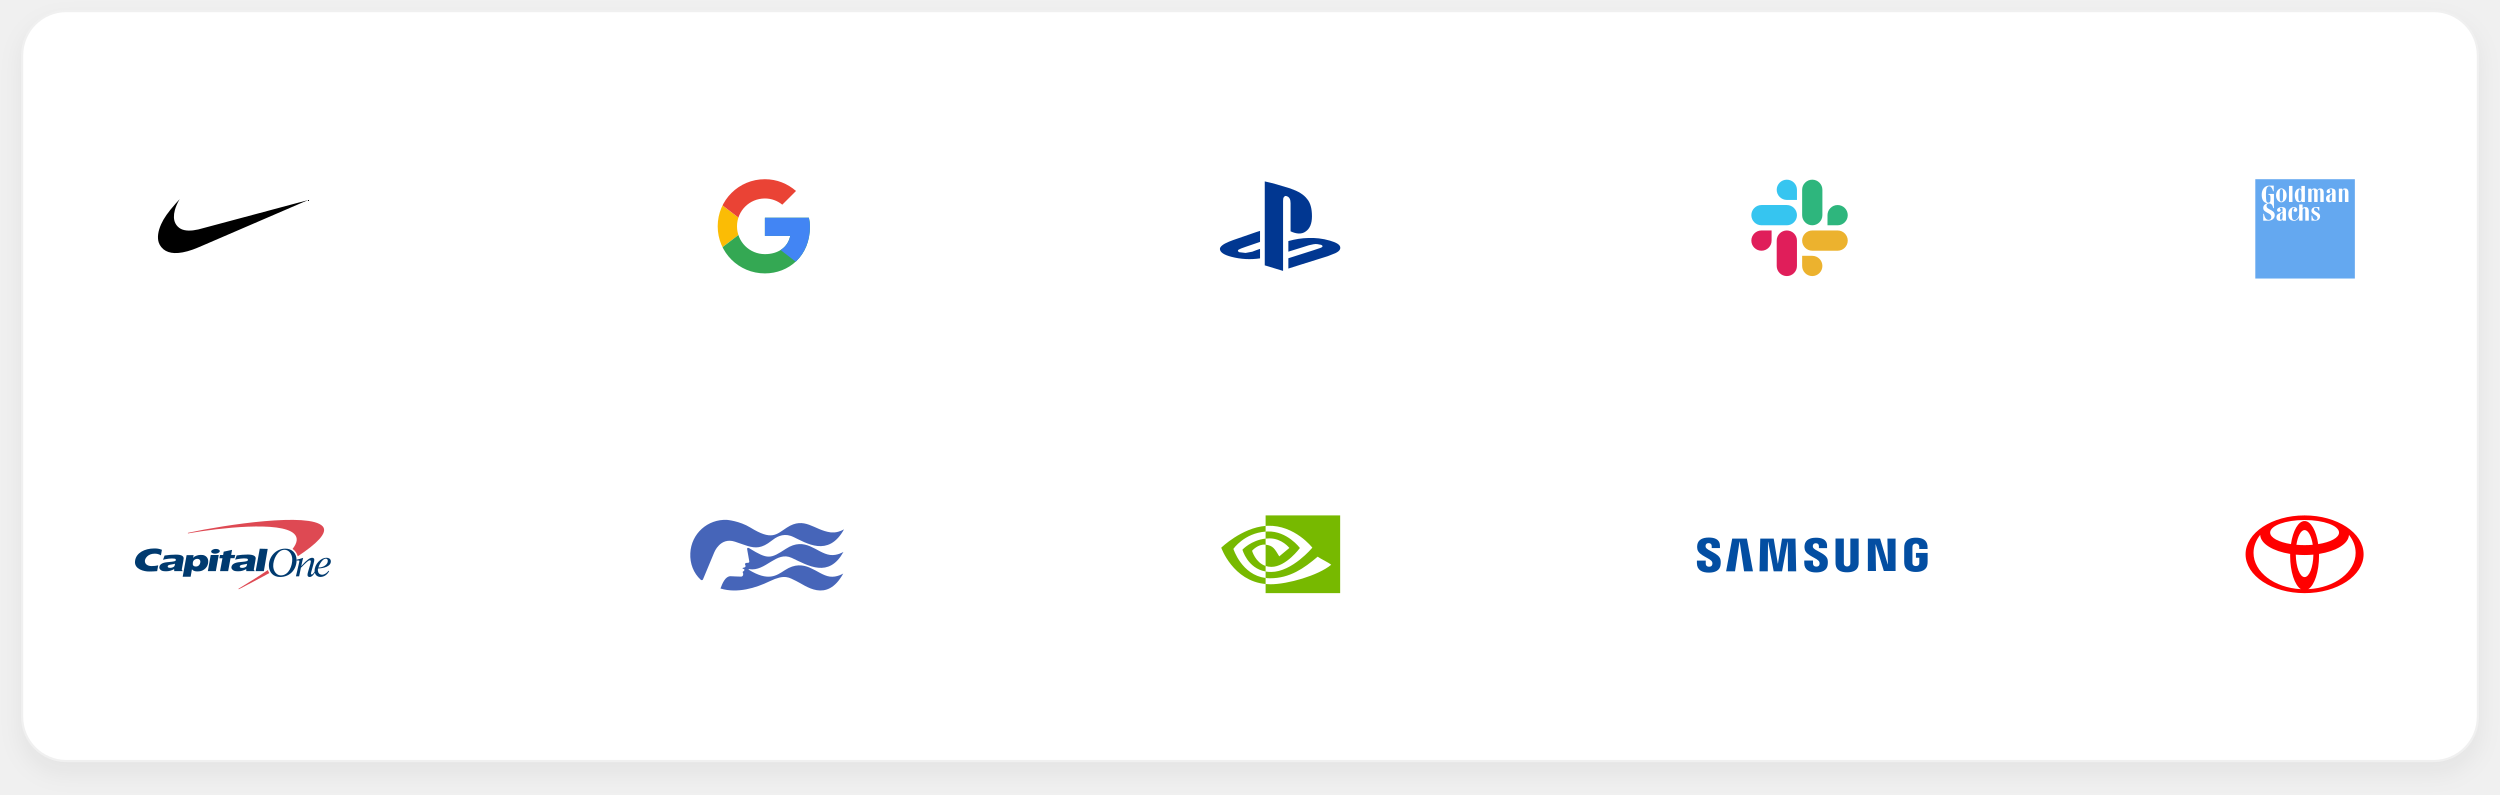
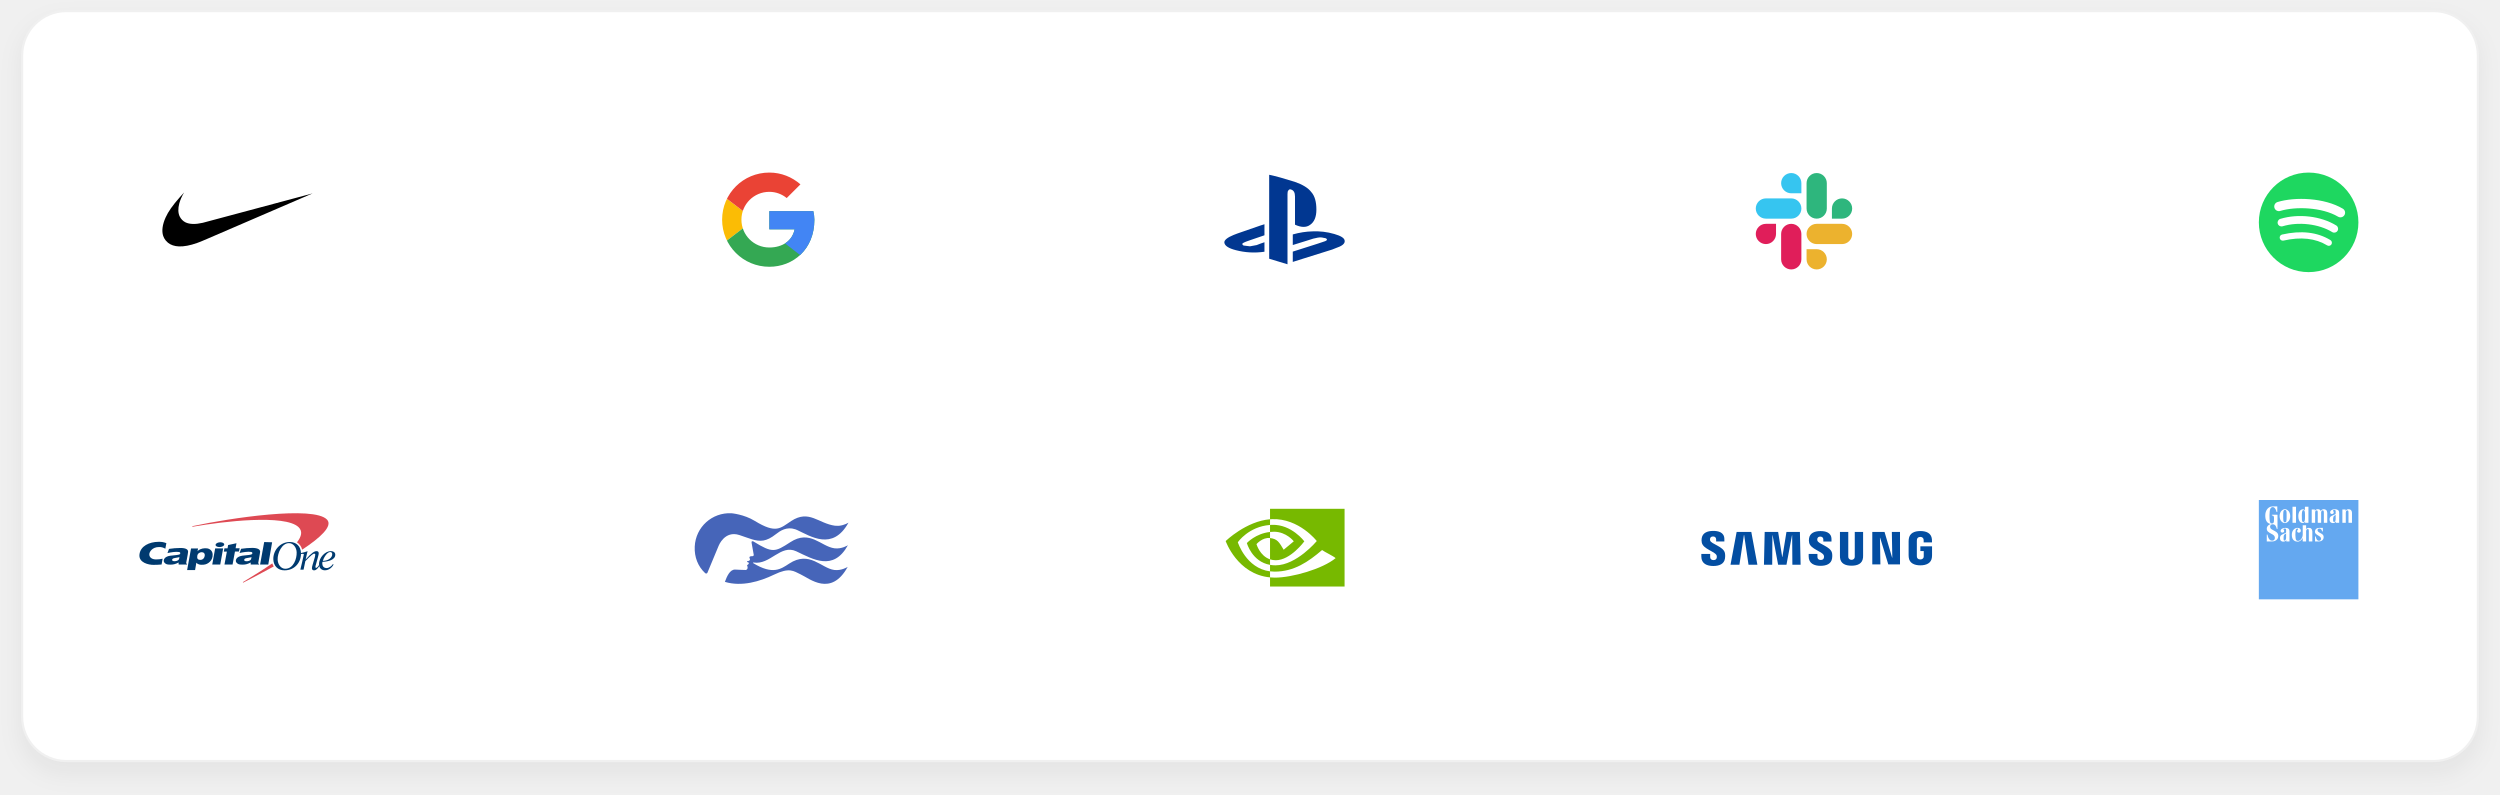
<svg xmlns="http://www.w3.org/2000/svg" xmlns:xlink="http://www.w3.org/1999/xlink" width="1130px" height="359px" viewBox="0 0 1130 359" version="1.1">
  <defs>
    <rect id="path-1" x="0" y="0" width="1110" height="339" rx="20" />
    <filter x="-1.6%" y="-3.8%" width="103.2%" height="110.6%" filterUnits="objectBoundingBox" id="filter-2">
      <feMorphology radius="0.5" operator="dilate" in="SourceAlpha" result="shadowSpreadOuter1" />
      <feOffset dx="0" dy="5" in="shadowSpreadOuter1" result="shadowOffsetOuter1" />
      <feGaussianBlur stdDeviation="5" in="shadowOffsetOuter1" result="shadowBlurOuter1" />
      <feComposite in="shadowBlurOuter1" in2="SourceAlpha" operator="out" result="shadowBlurOuter1" />
      <feColorMatrix values="0 0 0 0 0   0 0 0 0 0   0 0 0 0 0  0 0 0 0.05 0" type="matrix" in="shadowBlurOuter1" />
    </filter>
    <path d="M41.222,17.42 L21.338,17.42 L21.338,25.646 L32.784,25.646 C31.717,30.872 27.255,33.872 21.338,33.872 C14.355,33.872 8.729,28.259 8.729,21.291 C8.729,14.323 14.355,8.71 21.338,8.71 C24.345,8.71 27.061,9.775 29.195,11.517 L35.402,5.323 C31.62,2.032 26.77,0 21.338,0 C9.505,0 0,9.484 0,21.291 C0,33.098 9.505,42.582 21.338,42.582 C32.008,42.582 41.707,34.84 41.707,21.291 C41.707,20.033 41.513,18.678 41.222,17.42 Z" id="path-3" />
    <path d="M41.222,17.42 L21.338,17.42 L21.338,25.646 L32.784,25.646 C31.717,30.872 27.255,33.872 21.338,33.872 C14.355,33.872 8.729,28.259 8.729,21.291 C8.729,14.323 14.355,8.71 21.338,8.71 C24.345,8.71 27.061,9.775 29.195,11.517 L35.402,5.323 C31.62,2.032 26.77,0 21.338,0 C9.505,0 0,9.484 0,21.291 C0,33.098 9.505,42.582 21.338,42.582 C32.008,42.582 41.707,34.84 41.707,21.291 C41.707,20.033 41.513,18.678 41.222,17.42 Z" id="path-5" />
    <path d="M41.222,17.42 L21.338,17.42 L21.338,25.646 L32.784,25.646 C31.717,30.872 27.255,33.872 21.338,33.872 C14.355,33.872 8.729,28.259 8.729,21.291 C8.729,14.323 14.355,8.71 21.338,8.71 C24.345,8.71 27.061,9.775 29.195,11.517 L35.402,5.323 C31.62,2.032 26.77,0 21.338,0 C9.505,0 0,9.484 0,21.291 C0,33.098 9.505,42.582 21.338,42.582 C32.008,42.582 41.707,34.84 41.707,21.291 C41.707,20.033 41.513,18.678 41.222,17.42 Z" id="path-7" />
    <path d="M41.222,17.42 L21.338,17.42 L21.338,25.646 L32.784,25.646 C31.717,30.872 27.255,33.872 21.338,33.872 C14.355,33.872 8.729,28.259 8.729,21.291 C8.729,14.323 14.355,8.71 21.338,8.71 C24.345,8.71 27.061,9.775 29.195,11.517 L35.402,5.323 C31.62,2.032 26.77,0 21.338,0 C9.505,0 0,9.484 0,21.291 C0,33.098 9.505,42.582 21.338,42.582 C32.008,42.582 41.707,34.84 41.707,21.291 C41.707,20.033 41.513,18.678 41.222,17.42 Z" id="path-9" />
  </defs>
  <g id="V3" stroke="none" stroke-width="1" fill="none" fill-rule="evenodd">
    <g id="Intro-Copy-7" transform="translate(-155, -1408)">
      <g id="Group-4" transform="translate(165, 564)">
        <g id="Group-3" transform="translate(0, 849)">
          <g id="Rectangle">
            <use fill="black" fill-opacity="1" filter="url(#filter-2)" xlink:href="#path-1" />
            <use stroke="#F0F0F0" stroke-width="1" fill="#FFFFFF" fill-rule="evenodd" xlink:href="#path-1" />
          </g>
-           <g id="Group-21" transform="translate(51, 76)">
+           <g id="Group-21" transform="translate(53, 73)">
            <g id="Group-19" transform="translate(0, 151.9674)">
              <g id="Combined-Shape-6" transform="translate(706, 10)" fill="#034EA2">
                <path d="M5.388,-2.30926389e-14 C7.499,-2.30926389e-14 10.412,0.504 10.412,3.73 L10.412,3.73 L10.412,4.77 L6.696,4.77 L6.696,3.856 C6.696,3.047 6.181,2.512 5.311,2.512 C4.378,2.512 4.052,3.033 3.949,3.505 C3.914,3.673 3.893,3.988 3.965,4.286 C4.386,6.02 10.042,6.945 10.67,10.046 C10.732,10.362 10.866,11.199 10.686,12.479 C10.333,14.947 8.113,15.863 5.418,15.863 C2.616,15.863 -3.81679538e-14,14.866 -3.81679538e-14,11.565 L-3.81679538e-14,11.565 L0.003,10.417 L4,10.417 L4,11.851 C4,12.665 4.566,13.197 5.501,13.197 C6.492,13.197 6.827,12.695 6.952,12.202 C7.021,11.923 7.065,11.462 6.919,11.103 C6.153,9.186 0.86,8.31 0.209,5.283 C0.052,4.541 0.068,3.947 0.176,3.281 C0.572,0.87 2.738,-2.30926389e-14 5.388,-2.30926389e-14 Z M53.854,0.082 C55.944,0.082 58.834,0.582 58.834,3.774 L58.834,3.774 L58.834,4.803 L55.146,4.803 L55.146,3.898 C55.146,3.096 54.643,2.573 53.78,2.573 C52.857,2.573 52.537,3.082 52.431,3.557 C52.394,3.716 52.374,4.027 52.445,4.323 C52.861,6.04 58.46,6.956 59.085,10.028 C59.15,10.339 59.279,11.165 59.098,12.435 C58.751,14.881 56.552,15.784 53.886,15.784 C51.112,15.784 48.52,14.797 48.52,11.528 L48.52,11.528 L48.525,10.397 L52.48,10.397 L52.483,11.818 C52.483,12.613 53.045,13.145 53.966,13.145 C54.951,13.145 55.284,12.65 55.406,12.159 C55.472,11.881 55.52,11.432 55.372,11.077 C54.614,9.179 49.373,8.308 48.732,5.313 C48.578,4.574 48.589,3.991 48.697,3.335 C49.085,0.941 51.234,0.082 53.854,0.082 Z M66.418,0.464 L66.418,11.424 C66.418,11.616 66.424,11.832 66.453,11.991 C66.533,12.355 66.847,13.066 67.889,13.066 C68.923,13.066 69.246,12.355 69.317,11.991 C69.34,11.871 69.35,11.72 69.352,11.571 L69.352,0.464 L73.12,0.464 L73.12,11.089 C73.128,11.361 73.101,11.922 73.088,12.062 C72.824,14.827 70.625,15.724 67.887,15.724 C65.146,15.724 62.946,14.827 62.684,12.062 C62.672,11.922 62.645,11.361 62.653,11.089 L62.653,0.464 L66.418,0.464 Z M98.992,0.065 C101.634,0.065 103.948,0.951 104.222,3.724 C104.271,4.196 104.255,4.699 104.255,4.699 L104.255,5.194 L100.498,5.194 L100.498,4.364 C100.501,4.366 100.493,4.012 100.449,3.801 C100.385,3.473 100.099,2.721 98.963,2.721 C97.877,2.721 97.559,3.433 97.48,3.801 C97.434,3.996 97.416,4.26 97.416,4.5 L97.416,11.273 C97.413,11.461 97.424,11.667 97.454,11.837 C97.519,12.233 97.895,12.91 98.973,12.91 C100.053,12.91 100.43,12.232 100.499,11.837 C100.526,11.667 100.534,11.461 100.532,11.273 L100.532,9.124 L99.003,9.124 L99.003,6.961 L104.287,6.961 L104.287,10.937 C104.283,11.214 104.277,11.418 104.233,11.912 C103.984,14.607 101.633,15.568 98.992,15.568 C96.346,15.568 93.998,14.607 93.746,11.912 C93.704,11.418 93.697,11.214 93.692,10.937 L93.696,4.699 C93.696,4.437 93.729,3.971 93.757,3.724 C94.088,0.955 96.346,0.065 98.992,0.065 Z M22.585,0.471 L25.335,15.282 L21.328,15.282 L19.342,1.843 L19.258,1.843 L17.217,15.282 L13.194,15.282 L15.957,0.471 L22.585,0.471 Z M34.716,0.471 L36.556,11.793 L36.635,11.793 L38.477,0.471 L44.554,0.471 L44.877,15.282 L41.153,15.282 L41.054,1.966 L40.977,1.966 L38.486,15.282 L34.705,15.282 L32.213,1.966 L32.132,1.966 L32.039,15.282 L28.307,15.282 L28.636,0.471 L34.716,0.471 Z M82.81,0.471 L86.235,12.1 L86.317,12.1 L86.113,0.471 L89.802,0.471 L89.802,15.128 L84.498,15.128 L80.817,3.099 L80.738,3.099 L80.942,15.128 L77.276,15.128 L77.276,0.471 L82.81,0.471 Z" id="Combined-Shape" />
              </g>
              <g id="Combined-Shape-5" transform="translate(251, 2)" fill="#4665B9">
                <path d="M63.179,15.867 C66.419,16.3 69.261,14.469 69.261,14.469 C62.632,26.475 53.373,20.72 45.89,17.21 C38.82,13.909 34.093,23.533 26.615,22.284 C26.391,22.234 26.258,22.452 26.423,22.553 C35.261,27.969 38.926,25.266 42.732,22.771 C51.93,16.761 57.148,24.857 63.078,25.655 C66.315,26.093 69.163,24.258 69.163,24.258 C61.585,37.983 51.901,29.499 47.868,27.643 C44.682,26.18 42.962,24.346 35.813,27.797 C29.567,30.821 21.298,33.329 13.715,31.057 C13.715,31.057 13.687,31.048 13.654,31.03 C14.53,28.615 15.886,25.443 18.232,25.478 C18.917,25.481 22.66,25.728 23.049,25.669 C23.5,25.61 23.793,25.289 23.874,24.941 C24.056,24.132 23.724,23.944 23.689,23.682 C23.656,23.424 23.916,23.338 24.131,23.164 C24.484,22.88 24.517,22.669 24.439,22.431 C24.37,22.225 23.893,22.158 23.734,22.07 C23.575,21.978 23.62,21.708 23.874,21.675 C25.152,21.506 25.083,20.83 24.938,20.591 C24.415,19.645 25.1,19.518 25.441,19.457 C25.441,19.457 25.899,19.47 26.216,19.412 C26.94,19.282 26.621,18.457 26.621,18.457 L26.612,18.406 C26.531,17.92 25.897,14.128 25.732,13.413 C25.573,12.71 25.933,12.497 26.573,12.769 C26.635,12.797 26.689,12.834 26.749,12.879 C26.751,12.879 26.755,12.888 26.761,12.895 C35.111,18.016 36.251,17.664 43.189,13.118 C52.131,7.27 57.017,15.039 63.179,15.867 Z M0.02,15.084 C0.435,6.23 7.86,-0.396 16.613,0.018 C16.613,0.018 22.277,0.484 27.144,3.472 C36.876,9.444 38.722,6.744 43.641,3.523 C51.719,-1.757 55.853,4.64 63.422,5.66 C63.732,5.68 64.057,5.688 64.404,5.689 C64.748,5.689 65.046,5.687 65.309,5.68 C67.691,5.433 69.515,4.267 69.515,4.267 C62.368,17.198 52.346,10.374 46.343,7.62 C46.058,7.489 45.778,7.377 45.503,7.281 C45.478,7.273 45.454,7.265 45.431,7.257 C41.582,5.961 38.597,7.979 36.738,9.454 C32.335,12.944 29.546,12.921 25.732,11.754 C24.137,11.27 22.363,10.579 20.215,9.878 C13.538,7.676 10.831,14.721 10.831,14.721 L10.831,14.721 L5.838,26.708 L5.748,26.926 C5.541,27.32 5.102,27.392 4.709,27.067 C1.48,24.056 -0.204,19.841 0.02,15.084 Z" id="Combined-Shape" />
              </g>
              <g id="path21-2" transform="translate(491, 0)" fill="#77B900">
                <path d="M5.492,15.123 C5.492,15.123 10.351,8.041 20.055,7.309 L20.055,4.739 C9.307,5.592 1.59872116e-13,14.583 1.59872116e-13,14.583 C1.59872116e-13,14.583 5.271,29.634 20.055,31.012 L20.055,28.281 C9.206,26.933 5.492,15.123 5.492,15.123 Z M20.055,22.85 L20.055,25.351 C11.856,23.907 9.58,15.489 9.58,15.489 C9.58,15.489 13.517,11.181 20.055,10.482 L20.055,13.227 C20.05,13.227 20.046,13.226 20.042,13.226 C16.611,12.819 13.93,15.985 13.93,15.985 C13.93,15.985 15.432,21.316 20.055,22.85 L20.055,22.85 Z M20.055,0 L20.055,4.739 C20.37,4.715 20.686,4.695 21.003,4.684 C33.222,4.278 41.184,14.583 41.184,14.583 C41.184,14.583 32.04,25.565 22.513,25.565 C21.64,25.565 20.823,25.485 20.055,25.351 L20.055,28.281 C20.711,28.364 21.392,28.412 22.102,28.412 C30.967,28.412 37.378,23.94 43.586,18.648 C44.615,19.462 48.829,21.442 49.695,22.31 C43.793,27.191 30.037,31.125 22.238,31.125 C21.486,31.125 20.765,31.08 20.055,31.012 L20.055,35.13 L53.75,35.13 L53.75,0 L20.055,0 Z M20.055,10.482 L20.055,7.309 C20.367,7.287 20.682,7.271 21.003,7.261 C29.79,6.988 35.555,14.719 35.555,14.719 C35.555,14.719 29.328,23.26 22.652,23.26 C21.691,23.26 20.83,23.107 20.055,22.85 L20.055,13.227 C23.475,13.635 24.164,15.128 26.22,18.514 L30.794,14.705 C30.794,14.705 27.455,10.379 21.827,10.379 C21.215,10.379 20.63,10.422 20.055,10.482 L20.055,10.482 Z" id="path21" />
              </g>
              <g id="capital-one-logo-(1)" transform="translate(0, 2)">
                <path d="M60.085,22.678 C56.305,25.318 51.84,28.081 47.042,30.988 L46.855,31.09 C46.793,31.131 46.772,31.213 46.814,31.295 C46.855,31.356 46.938,31.377 47.022,31.336 L47.188,31.254 C51.258,29.166 55.952,26.669 60.646,24.111 C60.667,24.09 60.688,24.09 60.729,24.07 C60.459,23.64 60.231,23.169 60.085,22.678 L60.085,22.678 Z M84.842,2.928 C78.902,-3.54 40.666,2.273 24.404,5.772 L24.03,5.854 C23.947,5.875 23.905,5.936 23.905,6.018 C23.926,6.1 23.988,6.141 24.072,6.141 L24.445,6.059 C37.904,3.705 65.921,0.431 71.965,6.325 C73.814,8.126 73.357,10.439 71.238,13.161 C72.381,13.898 73.211,15.044 73.585,16.477 C81.893,11.012 87.48,5.813 84.842,2.928 Z" id="Shape" fill="#DE4953" />
                <g id="Group" transform="translate(0, 12.91543)" fill="#003A6F">
                  <path d="M62.495,8.064 C62.578,10.336 64.031,12.198 65.942,12.198 C69.639,12.198 71.197,7.736 71.093,4.748 C71.01,2.476 69.515,0.614 67.625,0.614 C64.426,0.614 62.391,5.055 62.495,8.064 L62.495,8.064 Z M60.542,7.941 C60.397,4.052 63.491,0.102 67.978,0.102 C70.968,0.102 72.941,2.067 73.045,5.076 C73.191,9.169 70.304,12.915 65.61,12.915 C62.619,12.915 60.646,10.95 60.542,7.941 Z M18.111,6.918 C17.945,6.979 17.737,7.041 17.488,7.082 C17.238,7.143 16.761,7.225 16.096,7.327 C15.639,7.409 15.307,7.491 15.12,7.634 C14.933,7.757 14.829,7.921 14.808,8.105 C14.767,8.31 14.829,8.473 15.016,8.596 C15.203,8.719 15.494,8.78 15.909,8.78 C16.221,8.78 16.532,8.739 16.844,8.637 C17.155,8.535 17.405,8.412 17.612,8.248 C17.758,8.125 17.862,7.962 17.945,7.777 C17.965,7.634 18.028,7.348 18.111,6.918 L18.111,6.918 Z M22.015,4.523 C21.995,4.871 21.932,5.199 21.849,5.731 L21.185,9.374 C21.122,9.701 21.247,9.947 21.558,10.131 L21.538,10.274 L17.758,10.274 L17.716,9.353 C17.176,9.681 16.512,9.947 15.909,10.111 C15.307,10.254 14.829,10.336 14.102,10.336 C12.877,10.336 12.192,10.213 11.714,9.804 C11.215,9.374 10.987,9.087 11.008,8.494 C11.028,8.146 11.195,7.716 11.465,7.409 C11.735,7.102 12.088,6.897 12.462,6.713 C12.856,6.529 13.313,6.406 13.978,6.304 C14.642,6.201 15.577,6.099 16.823,5.997 C17.467,5.935 17.882,5.792 18.069,5.731 C18.339,5.628 18.422,5.526 18.464,5.321 C18.526,4.953 18.422,4.728 17.903,4.626 C16.553,4.359 13.998,4.789 12.69,5.117 L13.396,3.213 C15.12,2.968 16.761,2.804 18.464,2.804 C21.164,2.783 22.036,3.541 22.015,4.523 L22.015,4.523 Z M32.94,10.274 L34.248,2.988 L37.862,2.988 L36.554,10.274 L32.94,10.274 Z M34.456,1.31 C34.56,0.716 35.515,0.225 36.595,0.225 C37.675,0.225 38.444,0.716 38.34,1.31 C38.236,1.903 37.26,2.395 36.201,2.395 C35.121,2.395 34.332,1.903 34.456,1.31 Z M50.698,6.938 C50.532,7 50.324,7.061 50.075,7.102 C49.825,7.163 49.348,7.245 48.662,7.348 C48.205,7.429 47.873,7.511 47.686,7.655 C47.52,7.777 47.416,7.941 47.375,8.125 C47.333,8.33 47.416,8.494 47.582,8.617 C47.769,8.739 48.06,8.801 48.496,8.801 C48.808,8.801 49.119,8.76 49.431,8.657 C49.742,8.555 49.992,8.432 50.199,8.269 C50.345,8.146 50.448,7.982 50.511,7.798 C50.552,7.655 50.615,7.368 50.698,6.938 Z M54.581,4.544 C54.561,4.892 54.498,5.219 54.395,5.751 L53.751,9.394 C53.688,9.722 53.813,9.967 54.125,10.152 L54.104,10.274 L50.324,10.274 L50.303,9.353 C49.742,9.681 49.078,9.947 48.496,10.111 C47.894,10.274 47.416,10.336 46.689,10.336 C45.464,10.336 44.778,10.213 44.301,9.804 C43.802,9.374 43.574,9.087 43.595,8.494 C43.615,8.146 43.782,7.716 44.052,7.409 C44.322,7.102 44.675,6.897 45.048,6.713 C45.443,6.529 45.9,6.406 46.565,6.283 C47.229,6.181 48.164,6.079 49.41,5.976 C50.054,5.915 50.448,5.772 50.635,5.71 C50.905,5.608 51.009,5.506 51.051,5.28 C51.113,4.912 50.988,4.687 50.49,4.585 C49.119,4.319 46.585,4.748 45.277,5.076 L45.983,3.172 C47.728,2.927 49.327,2.763 51.051,2.763 C53.73,2.804 54.602,3.561 54.581,4.544 L54.581,4.544 Z M10.509,7.655 C9.325,7.88 8.682,7.982 7.518,7.982 C5.795,7.982 4.424,7.143 4.486,5.587 C4.548,4.564 5.774,2.374 8.931,2.374 C9.928,2.374 10.696,2.538 11.735,3.131 L12.192,0.614 C10.779,0.082 9.845,-5.02375919e-15 8.619,0.02 C4.486,0.061 0.519,1.903 0.042,5.669 C-0.457,9.497 4.278,10.459 6.376,10.438 C7.581,10.438 8.848,10.377 10.032,10.274 L10.509,7.655 Z M39.856,2.947 L40.105,1.474 L43.885,0.655 L43.491,2.947 L45.339,2.947 L44.986,4.421 L43.2,4.421 L42.12,10.274 C42.12,10.274 38.485,10.254 38.465,10.274 L39.545,4.441 L38.174,4.441 L38.444,2.968 L39.856,2.968 L39.856,2.947 Z M58.258,10.274 L54.561,10.274 L56.409,0.123 L60.002,0.225 L58.258,10.274 Z M28.163,4.707 C27.685,4.707 27.27,4.851 26.875,5.137 C26.502,5.424 26.252,5.833 26.169,6.386 C26.065,7.02 26.128,7.47 26.377,7.757 C26.626,8.043 27,8.187 27.498,8.187 C27.831,8.187 28.163,8.125 28.412,8.003 C28.724,7.839 28.932,7.675 29.118,7.409 C29.326,7.122 29.451,6.815 29.513,6.447 C29.617,5.874 29.534,5.444 29.264,5.158 C28.994,4.851 28.641,4.707 28.163,4.707 L28.163,4.707 Z M21.579,12.792 L23.345,3.029 L26.522,3.029 L26.273,4.278 C26.543,3.909 26.979,3.602 27.602,3.357 C28.205,3.111 28.911,2.927 29.658,2.927 C30.489,2.927 30.988,2.968 31.611,3.295 C32.234,3.623 32.649,4.073 32.898,4.687 C33.127,5.28 33.189,5.935 33.065,6.672 C32.857,7.88 32.255,8.821 31.278,9.517 C30.302,10.213 29.43,10.397 28.205,10.397 C27.768,10.397 27.395,10.356 27.083,10.274 C26.792,10.193 26.543,10.111 26.356,9.988 C26.19,9.865 26.003,9.722 25.754,9.456 L25.172,12.792 L21.579,12.792 L21.579,12.792 Z M87.168,5.608 C87.148,5.014 86.857,4.626 86.234,4.626 C84.759,4.626 83.181,7.491 82.911,8.637 C85.32,8.637 87.21,7.204 87.168,5.608 L87.168,5.608 Z M87.48,10.09 L87.771,10.274 C87.044,11.728 85.569,12.894 83.845,12.894 C82.433,12.894 81.27,11.973 81.208,10.233 C81.104,7.122 84.053,4.216 86.483,4.216 C87.521,4.216 88.498,4.666 88.539,5.772 C88.622,8.248 85.091,9.005 82.765,9.067 C82.682,9.333 82.661,9.579 82.682,9.988 C82.724,11.011 83.347,11.891 84.655,11.891 C85.777,11.85 86.898,10.97 87.48,10.09 Z" id="Shape" />
                  <path d="M72.983,5.526 C73.232,5.485 73.648,5.444 73.814,5.444 C74.084,5.444 74.333,5.485 74.333,5.751 C74.333,5.915 74.063,7.02 74.001,7.266 L73.44,9.722 C73.211,10.725 72.962,11.768 72.755,12.608 L74.208,12.608 L75.018,8.739 C77.511,6.201 78.466,5.362 79.048,5.362 C79.318,5.362 79.484,5.506 79.505,5.813 C79.525,6.263 79.235,7.286 79.131,7.573 L78.3,10.397 C78.113,11.032 77.968,11.605 77.988,12.014 C78.009,12.628 78.404,12.915 78.965,12.915 C80.024,12.915 80.792,11.83 81.457,10.766 L81.27,10.418 C81,10.847 80.377,11.789 79.878,11.789 C79.712,11.789 79.567,11.687 79.567,11.421 C79.546,11.093 79.691,10.602 79.795,10.274 L80.709,6.959 C80.958,6.038 81.083,5.465 81.062,5.137 C81.041,4.523 80.668,4.237 80.107,4.237 C79.151,4.237 77.885,4.912 75.205,7.962 L75.164,7.962 L75.496,6.488 C75.683,5.669 75.849,4.83 76.036,4.257 C75.101,4.585 73.793,4.953 72.962,5.117 L72.983,5.526 L72.983,5.526 Z" id="Shape" />
                </g>
              </g>
-               <g id="Toyota_Symbol" transform="translate(954, 0)" fill="#FF0000">
-                 <path d="M25.001,33.343 C22.204,31.572 20.144,25.46 20.144,18.198 C20.144,17.932 20.145,17.669 20.151,17.406 L20.151,17.406 L20.155,17.41 L20.155,17.41 C12.375,16.174 6.754,12.788 6.61,8.784 L6.61,8.784 L6.587,8.83 L6.587,8.83 C4.683,11.222 3.597,13.986 3.597,16.933 C3.597,25.602 13.011,32.705 24.951,33.333 L24.951,33.333 L25.001,33.343 L25.001,33.343 L25.001,33.343 L25.001,33.343 Z M0,17.565 C0,7.865 11.941,0 26.673,0 C41.404,0 53.346,7.865 53.346,17.565 C53.346,27.265 41.404,35.13 26.673,35.13 C11.941,35.13 0,27.265 0,17.565 L0,17.565 L0,17.565 L0,17.565 Z M26.673,2.535 C29.517,2.535 31.936,6.896 32.832,12.98 L32.832,12.98 L32.835,12.971 L32.835,12.971 C38.368,12.101 42.242,10.092 42.242,7.755 C42.242,4.619 35.27,2.079 26.673,2.079 C18.075,2.079 11.105,4.619 11.105,7.755 C11.105,10.092 14.978,12.101 20.511,12.971 L20.511,12.971 L20.514,12.98 L20.514,12.98 C21.41,6.896 23.83,2.535 26.673,2.535 L26.673,2.535 L26.673,2.535 L26.673,2.535 L26.673,2.535 Z M28.395,33.333 C40.335,32.705 49.75,25.602 49.75,16.932 C49.75,13.986 48.662,11.222 46.759,8.83 L46.759,8.83 L46.736,8.784 L46.736,8.784 C46.592,12.788 40.972,16.174 33.191,17.41 L33.191,17.41 L33.195,17.406 L33.195,17.406 C33.2,17.669 33.203,17.931 33.203,18.198 C33.203,25.46 31.141,31.572 28.345,33.343 L28.345,33.343 L28.395,33.333 L28.395,33.333 L28.395,33.333 L28.395,33.333 Z M26.673,13.433 C27.947,13.433 29.186,13.378 30.371,13.272 L30.371,13.272 L30.369,13.274 L30.369,13.274 C29.779,9.374 28.347,6.621 26.673,6.621 C24.999,6.621 23.567,9.374 22.976,13.274 L22.976,13.274 L22.975,13.272 L22.975,13.272 C24.16,13.378 25.399,13.433 26.673,13.433 L26.673,13.433 L26.673,13.433 L26.673,13.433 L26.673,13.433 Z M26.673,27.877 C28.814,27.877 30.561,23.373 30.654,17.724 L30.654,17.724 L30.665,17.728 L30.665,17.728 C29.375,17.848 28.04,17.911 26.673,17.911 C25.306,17.911 23.972,17.848 22.681,17.728 L22.681,17.728 L22.693,17.724 L22.693,17.724 C22.785,23.373 24.531,27.877 26.673,27.877 L26.673,27.877 L26.673,27.877 L26.673,27.877 L26.673,27.877 Z" id="path4142" />
-               </g>
            </g>
+             <path d="M1003,148 L1003,192.9 L1003,192.9 L958,192.9 L958,192.9 L958,148 L958,148 L1003,148 L1003,148 Z M969.957,160.591 C968.69,160.591 967.784,161.264 967.829,162.027 C967.875,162.521 968.237,162.7 968.554,162.745 C969.006,162.745 969.504,162.521 969.459,161.937 C969.414,161.533 969.097,161.533 969.142,161.219 C969.142,160.995 969.459,160.905 969.64,160.905 C970.092,160.86 970.319,161.04 970.319,161.488 L970.319,161.488 L970.319,162.476 C970.319,162.79 970.228,162.835 969.323,163.239 C968.418,163.643 967.558,163.912 967.558,165.214 C967.558,166.605 968.463,166.829 969.051,166.829 C969.731,166.829 970.228,166.515 970.409,166.066 L970.409,166.066 L970.409,166.74 L971.857,166.74 L971.857,162.251 C971.857,161.444 971.631,161.13 971.224,160.86 C970.907,160.681 970.545,160.591 969.957,160.591 Z M979.37,159.424 L977.831,159.424 L977.831,163.553 L977.826,163.729 C977.748,165.187 976.703,166.513 975.659,166.47 C974.889,166.47 974.708,165.887 974.618,165.258 C974.482,164.361 974.482,163.329 974.573,162.206 C974.663,161.488 974.844,160.905 975.387,160.905 C975.795,160.905 975.84,161.174 975.659,161.354 C975.478,161.578 975.206,161.803 975.342,162.296 C975.478,162.835 976.338,162.925 976.745,162.521 C977.062,162.162 977.017,161.578 976.79,161.219 C976.519,160.77 976.066,160.591 975.387,160.591 C974.527,160.591 972.898,161.354 972.898,163.778 C972.898,166.38 974.573,166.829 975.523,166.829 C976.609,166.829 977.56,165.887 977.831,165.124 L977.831,165.124 L977.831,166.74 L979.37,166.74 L979.37,162.206 L979.374,162.046 C979.395,161.691 979.489,161.46 979.687,161.264 C979.868,161.13 980.094,161.084 980.23,161.13 C980.562,161.212 980.589,161.596 980.592,162.074 L980.592,162.074 L980.592,166.74 L982.176,166.74 L982.176,162.386 L982.171,162.211 C982.11,161.071 981.449,160.505 980.501,160.591 C980.004,160.636 979.596,160.86 979.37,161.174 L979.37,161.174 L979.37,159.424 Z M966.336,150.897 L964.254,150.897 C962.037,150.897 960.906,152.961 960.906,154.891 C960.86,156.821 961.449,158.616 963.44,158.841 C962.49,159.11 961.63,159.783 961.584,160.86 C961.584,162.117 962.218,162.476 963.576,163.239 C964.526,163.732 965.205,164.091 965.25,165.079 C965.25,165.842 964.843,166.38 963.983,166.38 C963.304,166.38 962.309,165.976 961.901,163.643 L961.901,163.643 L961.584,163.643 L961.584,166.74 L963.983,166.74 C965.476,166.74 966.789,165.797 966.789,164.271 C966.789,162.7 965.567,162.251 964.617,161.713 C963.621,161.174 963.078,160.95 963.078,160.052 C963.078,159.379 963.621,158.93 964.345,158.975 C965.024,158.975 965.431,159.424 965.658,159.828 C965.884,160.232 965.974,160.591 966.11,161.084 L966.11,161.084 L966.427,161.084 L966.427,154.667 L963.892,154.667 L963.892,154.981 C964.028,155.026 964.3,155.026 964.481,155.116 C964.707,155.25 964.843,155.519 964.843,155.968 L964.843,155.968 L964.843,157.18 C964.843,157.539 964.798,158.078 964.571,158.347 C964.436,158.526 964.209,158.616 963.892,158.616 C963.304,158.616 963.078,158.122 962.987,157.808 C962.852,157.135 962.806,156.193 962.806,154.936 C962.806,153.59 962.942,152.468 963.214,151.929 C963.485,151.48 963.802,151.166 964.345,151.211 C965.16,151.256 965.748,152.198 966.019,153.455 L966.019,153.455 L966.336,153.455 L966.336,150.897 Z M986.927,160.591 L985.344,160.591 C984.122,160.591 983.352,161.264 983.352,162.341 C983.352,163.149 983.941,163.508 984.891,164.091 C985.751,164.585 986.113,164.944 986.113,165.528 C986.113,166.111 985.706,166.425 985.163,166.425 C984.303,166.38 983.941,165.662 983.714,164.495 L983.714,164.495 L983.397,164.495 L983.397,166.74 L985.208,166.74 C986.158,166.74 987.29,166.111 987.29,164.81 C987.29,163.598 986.475,163.329 985.434,162.745 C984.619,162.296 984.484,161.937 984.529,161.533 C984.574,161.13 984.982,160.86 985.434,160.905 C986.158,160.95 986.43,161.533 986.611,162.206 L986.611,162.206 L986.927,162.206 L986.927,160.591 Z M970.319,163.104 L970.319,164.944 C970.319,165.618 970.138,166.156 969.776,166.291 C969.504,166.425 969.187,166.336 969.187,165.797 C969.142,165.303 969.142,164.944 969.187,164.585 C969.233,164.136 969.323,163.732 969.821,163.418 C969.821,163.418 970.319,163.104 970.319,163.104 L970.319,163.104 Z M969.776,152.153 C969.233,152.153 968.825,152.378 968.418,152.692 C967.784,153.231 967.377,154.218 967.377,155.295 C967.377,156.417 967.784,157.359 968.418,157.898 C968.825,158.212 969.233,158.437 969.776,158.437 C970.319,158.437 970.771,158.212 971.133,157.898 C971.812,157.359 972.174,156.417 972.174,155.295 C972.174,154.218 971.812,153.231 971.133,152.692 C970.771,152.378 970.319,152.153 969.776,152.153 Z M992.358,152.153 C991.091,152.153 990.186,152.826 990.231,153.635 C990.276,154.128 990.638,154.308 990.955,154.308 C991.408,154.352 991.905,154.128 991.86,153.5 C991.815,153.096 991.498,153.096 991.543,152.826 C991.543,152.602 991.86,152.512 992.041,152.468 C992.494,152.468 992.72,152.647 992.72,153.051 L992.72,153.051 L992.72,154.038 C992.72,154.397 992.63,154.443 991.77,154.801 C990.82,155.205 989.959,155.474 989.959,156.776 C989.959,158.167 990.91,158.437 991.453,158.437 C992.132,158.437 992.63,158.122 992.811,157.629 L992.811,157.629 L992.811,158.302 L994.304,158.302 L994.304,153.859 C994.304,153.051 994.032,152.692 993.625,152.468 C993.308,152.288 992.946,152.153 992.358,152.153 Z M980.411,151.031 L978.827,151.031 L978.827,152.737 L978.775,152.636 C978.619,152.376 978.324,152.198 977.922,152.198 C976.79,152.198 975.885,153.365 975.84,155.16 C975.795,156.372 976.202,158.392 977.786,158.392 C978.419,158.392 978.782,158.033 978.917,157.718 L978.917,157.719 L978.917,158.302 L980.411,158.302 L980.411,151.031 Z M998.569,152.151 L998.422,152.153 C997.834,152.198 997.381,152.557 997.2,152.961 L997.2,152.961 L997.2,152.288 L995.752,152.288 L995.752,158.302 L997.291,158.302 L997.291,153.769 C997.291,153.32 997.381,153.051 997.608,152.826 C997.789,152.692 998.015,152.647 998.151,152.692 C998.513,152.782 998.513,153.231 998.513,153.769 L998.513,158.302 L1000.097,158.302 L1000.097,153.949 C1000.097,152.692 999.418,152.109 998.422,152.153 Z M984.68,152.149 L984.529,152.153 C983.941,152.198 983.488,152.557 983.307,152.961 L983.307,152.961 L983.307,152.288 L981.904,152.288 L981.904,158.302 L983.443,158.302 L983.443,153.769 L983.445,153.626 C983.456,153.261 983.518,153.026 983.76,152.826 C983.941,152.692 984.122,152.647 984.257,152.692 C984.619,152.782 984.619,153.231 984.619,153.769 L984.619,158.302 L986.158,158.302 L986.158,153.724 L986.162,153.579 C986.183,153.254 986.277,153.023 986.475,152.826 C986.656,152.692 986.837,152.647 986.973,152.692 C987.335,152.782 987.38,153.231 987.38,153.769 L987.38,153.769 L987.38,158.302 L988.919,158.302 L988.919,153.949 L988.914,153.765 C988.85,152.635 988.19,152.111 987.244,152.153 C986.565,152.198 986.158,152.647 985.977,153.006 C985.751,152.378 985.253,152.109 984.529,152.153 Z M974.799,151.031 L973.215,151.031 L973.215,158.302 L974.799,158.302 L974.799,151.031 Z M969.776,152.468 C970.092,152.468 970.228,152.602 970.364,152.826 C970.59,153.275 970.545,154.218 970.545,155.295 L970.545,155.295 L970.544,155.796 C970.541,156.683 970.517,157.384 970.364,157.764 C970.228,157.988 970.092,158.122 969.776,158.122 C969.504,158.122 969.323,157.988 969.233,157.764 C969.041,157.384 969.012,156.683 969.007,155.796 L969.007,155.796 L969.007,154.809 C969.012,153.94 969.041,153.206 969.233,152.826 C969.323,152.602 969.504,152.468 969.776,152.468 Z M978.103,152.557 C978.329,152.557 978.419,152.647 978.555,152.782 C978.872,153.231 978.872,154.308 978.872,155.16 C978.872,156.058 978.917,157.225 978.555,157.718 C978.419,157.898 978.284,157.988 978.057,157.988 C977.741,157.988 977.56,157.629 977.469,157.045 C977.424,156.507 977.424,155.834 977.424,155.116 C977.424,153.904 977.514,152.557 978.103,152.557 Z M992.72,154.712 L992.72,156.552 C992.72,157.18 992.539,157.764 992.222,157.898 C991.951,157.988 991.634,157.898 991.589,157.404 C991.543,156.866 991.543,156.552 991.589,156.193 C991.634,155.744 991.724,155.34 992.222,155.026 C992.222,155.026 992.72,154.712 992.72,154.712 L992.72,154.712 Z" id="Combined-Shape" fill="#64A8F0" />
            <g id="Group-20" transform="translate(10.39594, 0)">
              <g id="Combined-Shape-2" transform="translate(480, 1)" fill="#013791">
                <path d="M20.272,0 C23.377,0.646 27.217,1.717 31.801,3.179 C35.467,4.443 37.941,5.976 39.346,7.865 C40.906,9.612 41.61,12.277 41.61,15.771 C41.61,19.121 40.622,21.364 38.789,22.615 C37.026,23.949 34.622,23.807 31.944,22.555 L31.944,22.555 L31.944,9.824 C31.944,8.077 31.374,7.027 30.182,6.674 C29.681,6.472 29.337,6.542 28.98,7.027 C28.623,7.379 28.552,7.935 28.552,8.775 L28.552,8.775 L28.552,40.453 L20.272,37.941 Z M39.903,25.578 C43.025,25.444 46.374,25.777 49.722,26.763 C52.684,27.617 54.328,28.604 54.402,29.847 C54.553,31.165 53.209,32.217 50.236,33.203 L50.236,33.203 L48.755,33.793 L36.188,37.73 L30.941,39.389 L30.941,34.731 L42.134,31.165 L44.881,30.245 C45.997,29.913 46.525,29.58 46.374,29.191 C46.223,28.859 45.849,28.594 45.032,28.538 C45.032,28.538 43.615,28.091 42.286,28.404 C41.414,28.604 40.202,28.859 40.202,28.859 L40.202,28.859 L37.079,29.847 L30.941,31.753 L30.941,26.962 C34.021,26.099 37.015,25.633 39.903,25.578 Z M18.138,22.356 L18.138,27.347 L11.731,29.537 L9.774,30.235 C9.202,30.447 8.699,30.729 8.332,30.93 C7.968,31.285 8.113,31.639 8.699,31.983 L8.699,31.983 L11.594,32.335 L14.626,31.771 L16.446,31.073 L18.138,30.488 L18.138,34.781 C13.749,35.417 9.451,35.185 5.217,34.083 C1.958,33.245 0.149,32.123 0.002,30.59 C-0.06,29.537 1.382,28.345 4.131,27.225 L4.131,27.225 L5.94,26.527 L16.446,22.891 L18.138,22.356 Z" id="Combined-Shape" />
              </g>
              <g id="Group-5" transform="translate(253, 0)">
                <mask id="mask-4" fill="white">
                  <use xlink:href="#path-3" />
                </mask>
                <g id="a" />
                <polygon id="Path" fill="#FBBC05" mask="url(#mask-4)" points="-1.94 33.872 -1.94 8.71 14.549 21.291" />
                <mask id="mask-6" fill="white">
                  <use xlink:href="#path-5" />
                </mask>
                <g id="a" />
                <polygon id="Path" fill="#EA4335" mask="url(#mask-6)" points="-1.94 8.71 14.549 21.291 21.338 15.388 44.617 11.613 44.617 -1.936 -1.94 -1.936" />
                <mask id="mask-8" fill="white">
                  <use xlink:href="#path-7" />
                </mask>
                <g id="a" />
                <polygon id="Path" fill="#34A853" mask="url(#mask-8)" points="-1.94 33.872 27.158 11.613 34.82 12.581 44.617 -1.936 44.617 44.518 -1.94 44.518" />
                <mask id="mask-10" fill="white">
                  <use xlink:href="#path-9" />
                </mask>
                <g id="a" />
                <polygon id="Path" fill="#4285F4" mask="url(#mask-10)" points="44.617 44.518 14.549 21.291 10.669 18.388 44.617 8.71" />
              </g>
              <g id="Path-2" transform="translate(0, 9)" fill="#000000">
                <path d="M7.49,24.381 C5.467,24.3 3.812,23.742 2.517,22.705 C2.27,22.507 1.682,21.914 1.484,21.663 C0.959,20.998 0.603,20.351 0.365,19.633 C-0.368,17.422 0.009,14.52 1.443,11.336 C2.67,8.61 4.564,5.907 7.868,2.162 C8.355,1.611 9.805,0 9.814,0 C9.817,0 9.738,0.138 9.639,0.306 C8.78,1.756 8.045,3.465 7.644,4.944 C7.001,7.317 7.079,9.354 7.872,10.933 C8.419,12.021 9.356,12.964 10.411,13.485 C12.257,14.396 14.96,14.472 18.261,13.705 C18.488,13.652 29.749,10.639 43.286,7.01 C56.823,3.38 67.9,0.412 67.902,0.414 C67.906,0.418 36.452,13.983 20.124,21.02 C17.539,22.134 16.847,22.416 15.631,22.846 C12.524,23.946 9.74,24.471 7.49,24.381 Z" id="Path" />
              </g>
              <g id="Combined-Shape-3" transform="translate(720, 0)">
-                 <path d="M273,0 L273,44.9 L273,44.9 L228,44.9 L228,44.9 L228,0 L228,0 L273,0 L273,0 Z M239.957,12.591 C238.69,12.591 237.784,13.264 237.829,14.027 C237.875,14.521 238.237,14.7 238.554,14.745 C239.006,14.745 239.504,14.521 239.459,13.937 C239.414,13.533 239.097,13.533 239.142,13.219 C239.142,12.995 239.459,12.905 239.64,12.905 C240.092,12.86 240.319,13.04 240.319,13.488 L240.319,13.488 L240.319,14.476 C240.319,14.79 240.228,14.835 239.323,15.239 C238.418,15.643 237.558,15.912 237.558,17.214 C237.558,18.605 238.463,18.829 239.051,18.829 C239.731,18.829 240.228,18.515 240.409,18.066 L240.409,18.066 L240.409,18.74 L241.857,18.74 L241.857,14.251 C241.857,13.444 241.631,13.13 241.224,12.86 C240.907,12.681 240.545,12.591 239.957,12.591 Z M249.37,11.424 L247.831,11.424 L247.831,15.553 L247.826,15.729 C247.748,17.187 246.703,18.513 245.659,18.47 C244.889,18.47 244.708,17.887 244.618,17.258 C244.482,16.361 244.482,15.329 244.573,14.206 C244.663,13.488 244.844,12.905 245.387,12.905 C245.795,12.905 245.84,13.174 245.659,13.354 C245.478,13.578 245.206,13.803 245.342,14.296 C245.478,14.835 246.338,14.925 246.745,14.521 C247.062,14.162 247.017,13.578 246.79,13.219 C246.519,12.77 246.066,12.591 245.387,12.591 C244.527,12.591 242.898,13.354 242.898,15.778 C242.898,18.38 244.573,18.829 245.523,18.829 C246.609,18.829 247.56,17.887 247.831,17.124 L247.831,17.124 L247.831,18.74 L249.37,18.74 L249.37,14.206 L249.374,14.046 C249.395,13.691 249.489,13.46 249.687,13.264 C249.868,13.13 250.094,13.084 250.23,13.13 C250.562,13.212 250.589,13.596 250.592,14.074 L250.592,14.074 L250.592,18.74 L252.176,18.74 L252.176,14.386 L252.171,14.211 C252.11,13.071 251.449,12.505 250.501,12.591 C250.004,12.636 249.596,12.86 249.37,13.174 L249.37,13.174 L249.37,11.424 Z M236.336,2.897 L234.254,2.897 C232.037,2.897 230.906,4.961 230.906,6.891 C230.86,8.821 231.449,10.616 233.44,10.841 C232.49,11.11 231.63,11.783 231.584,12.86 C231.584,14.117 232.218,14.476 233.576,15.239 C234.526,15.732 235.205,16.091 235.25,17.079 C235.25,17.842 234.843,18.38 233.983,18.38 C233.304,18.38 232.309,17.976 231.901,15.643 L231.901,15.643 L231.584,15.643 L231.584,18.74 L233.983,18.74 C235.476,18.74 236.789,17.797 236.789,16.271 C236.789,14.7 235.567,14.251 234.617,13.713 C233.621,13.174 233.078,12.95 233.078,12.052 C233.078,11.379 233.621,10.93 234.345,10.975 C235.024,10.975 235.431,11.424 235.658,11.828 C235.884,12.232 235.974,12.591 236.11,13.084 L236.11,13.084 L236.427,13.084 L236.427,6.667 L233.892,6.667 L233.892,6.981 C234.028,7.026 234.3,7.026 234.481,7.116 C234.707,7.25 234.843,7.519 234.843,7.968 L234.843,7.968 L234.843,9.18 C234.843,9.539 234.798,10.078 234.571,10.347 C234.436,10.526 234.209,10.616 233.892,10.616 C233.304,10.616 233.078,10.122 232.987,9.808 C232.852,9.135 232.806,8.193 232.806,6.936 C232.806,5.59 232.942,4.468 233.214,3.929 C233.485,3.48 233.802,3.166 234.345,3.211 C235.16,3.256 235.748,4.198 236.019,5.455 L236.019,5.455 L236.336,5.455 L236.336,2.897 Z M256.927,12.591 L255.344,12.591 C254.122,12.591 253.352,13.264 253.352,14.341 C253.352,15.149 253.941,15.508 254.891,16.091 C255.751,16.585 256.113,16.944 256.113,17.528 C256.113,18.111 255.706,18.425 255.163,18.425 C254.303,18.38 253.941,17.662 253.714,16.495 L253.714,16.495 L253.397,16.495 L253.397,18.74 L255.208,18.74 C256.158,18.74 257.29,18.111 257.29,16.81 C257.29,15.598 256.475,15.329 255.434,14.745 C254.619,14.296 254.484,13.937 254.529,13.533 C254.574,13.13 254.982,12.86 255.434,12.905 C256.158,12.95 256.43,13.533 256.611,14.206 L256.611,14.206 L256.927,14.206 L256.927,12.591 Z M240.319,15.104 L240.319,16.944 C240.319,17.618 240.138,18.156 239.776,18.291 C239.504,18.425 239.187,18.336 239.187,17.797 C239.142,17.303 239.142,16.944 239.187,16.585 C239.233,16.136 239.323,15.732 239.821,15.418 C239.821,15.418 240.319,15.104 240.319,15.104 L240.319,15.104 Z M239.776,4.153 C239.233,4.153 238.825,4.378 238.418,4.692 C237.784,5.231 237.377,6.218 237.377,7.295 C237.377,8.417 237.784,9.359 238.418,9.898 C238.825,10.212 239.233,10.437 239.776,10.437 C240.319,10.437 240.771,10.212 241.133,9.898 C241.812,9.359 242.174,8.417 242.174,7.295 C242.174,6.218 241.812,5.231 241.133,4.692 C240.771,4.378 240.319,4.153 239.776,4.153 Z M262.358,4.153 C261.091,4.153 260.186,4.826 260.231,5.635 C260.276,6.128 260.638,6.308 260.955,6.308 C261.408,6.352 261.905,6.128 261.86,5.5 C261.815,5.096 261.498,5.096 261.543,4.826 C261.543,4.602 261.86,4.512 262.041,4.468 C262.494,4.468 262.72,4.647 262.72,5.051 L262.72,5.051 L262.72,6.038 C262.72,6.397 262.63,6.443 261.77,6.801 C260.82,7.205 259.959,7.474 259.959,8.776 C259.959,10.167 260.91,10.437 261.453,10.437 C262.132,10.437 262.63,10.122 262.811,9.629 L262.811,9.629 L262.811,10.302 L264.304,10.302 L264.304,5.859 C264.304,5.051 264.032,4.692 263.625,4.468 C263.308,4.288 262.946,4.153 262.358,4.153 Z M250.411,3.031 L248.827,3.031 L248.827,4.737 L248.775,4.636 C248.619,4.376 248.324,4.198 247.922,4.198 C246.79,4.198 245.885,5.365 245.84,7.16 C245.795,8.372 246.202,10.392 247.786,10.392 C248.419,10.392 248.782,10.033 248.917,9.718 L248.917,9.719 L248.917,10.302 L250.411,10.302 L250.411,3.031 Z M268.569,4.151 L268.422,4.153 C267.834,4.198 267.381,4.557 267.2,4.961 L267.2,4.961 L267.2,4.288 L265.752,4.288 L265.752,10.302 L267.291,10.302 L267.291,5.769 C267.291,5.32 267.381,5.051 267.608,4.826 C267.789,4.692 268.015,4.647 268.151,4.692 C268.513,4.782 268.513,5.231 268.513,5.769 L268.513,10.302 L270.097,10.302 L270.097,5.949 C270.097,4.692 269.418,4.109 268.422,4.153 Z M254.68,4.149 L254.529,4.153 C253.941,4.198 253.488,4.557 253.307,4.961 L253.307,4.961 L253.307,4.288 L251.904,4.288 L251.904,10.302 L253.443,10.302 L253.443,5.769 L253.445,5.626 C253.456,5.261 253.518,5.026 253.76,4.826 C253.941,4.692 254.122,4.647 254.257,4.692 C254.619,4.782 254.619,5.231 254.619,5.769 L254.619,10.302 L256.158,10.302 L256.158,5.724 L256.162,5.579 C256.183,5.254 256.277,5.023 256.475,4.826 C256.656,4.692 256.837,4.647 256.973,4.692 C257.335,4.782 257.38,5.231 257.38,5.769 L257.38,5.769 L257.38,10.302 L258.919,10.302 L258.919,5.949 L258.914,5.765 C258.85,4.635 258.19,4.111 257.244,4.153 C256.565,4.198 256.158,4.647 255.977,5.006 C255.751,4.378 255.253,4.109 254.529,4.153 Z M244.799,3.031 L243.215,3.031 L243.215,10.302 L244.799,10.302 L244.799,3.031 Z M239.776,4.468 C240.092,4.468 240.228,4.602 240.364,4.826 C240.59,5.275 240.545,6.218 240.545,7.295 L240.545,7.295 L240.544,7.796 C240.541,8.683 240.517,9.384 240.364,9.764 C240.228,9.988 240.092,10.122 239.776,10.122 C239.504,10.122 239.323,9.988 239.233,9.764 C239.041,9.384 239.012,8.683 239.007,7.796 L239.007,7.796 L239.007,6.809 C239.012,5.94 239.041,5.206 239.233,4.826 C239.323,4.602 239.504,4.468 239.776,4.468 Z M248.103,4.557 C248.329,4.557 248.419,4.647 248.555,4.782 C248.872,5.231 248.872,6.308 248.872,7.16 C248.872,8.058 248.917,9.225 248.555,9.718 C248.419,9.898 248.284,9.988 248.057,9.988 C247.741,9.988 247.56,9.629 247.469,9.045 C247.424,8.507 247.424,7.834 247.424,7.116 C247.424,5.904 247.514,4.557 248.103,4.557 Z M262.72,6.712 L262.72,8.552 C262.72,9.18 262.539,9.764 262.222,9.898 C261.951,9.988 261.634,9.898 261.589,9.404 C261.543,8.866 261.543,8.552 261.589,8.193 C261.634,7.744 261.724,7.34 262.222,7.026 C262.222,7.026 262.72,6.712 262.72,6.712 L262.72,6.712 Z" id="Combined-Shape" fill="#64A8F0" />
+                 <g id="spotty" transform="translate(227.6041, 0)" />
                <g id="Slack_Mark" fill-rule="nonzero">
                  <g id="Group" transform="translate(0, 23.06452)" fill="#E01E5A">
                    <path d="M9.368,4.684 C9.368,7.203 7.31,9.261 4.79,9.261 C2.271,9.261 0.213,7.203 0.213,4.684 C0.213,2.165 2.271,0.106 4.79,0.106 L9.368,0.106 L9.368,4.684 Z" id="Path" />
                    <path d="M11.674,4.684 C11.674,2.165 13.732,0.106 16.252,0.106 C18.771,0.106 20.829,2.165 20.829,4.684 L20.829,16.145 C20.829,18.665 18.771,20.723 16.252,20.723 C13.732,20.723 11.674,18.665 11.674,16.145 L11.674,4.684 Z" id="Path" />
                  </g>
                  <g id="Group" fill="#36C5F0">
                    <path d="M16.252,9.368 C13.732,9.368 11.674,7.31 11.674,4.79 C11.674,2.271 13.732,0.213 16.252,0.213 C18.771,0.213 20.829,2.271 20.829,4.79 L20.829,9.368 L16.252,9.368 Z" id="Path" />
                    <path d="M16.252,11.674 C18.771,11.674 20.829,13.732 20.829,16.252 C20.829,18.771 18.771,20.829 16.252,20.829 L4.79,20.829 C2.271,20.829 0.213,18.771 0.213,16.252 C0.213,13.732 2.271,11.674 4.79,11.674 L16.252,11.674 Z" id="Path" />
                  </g>
                  <g id="Group" transform="translate(23.06452, 0)" fill="#2EB67D">
                    <path d="M11.568,16.252 C11.568,13.732 13.626,11.674 16.145,11.674 C18.665,11.674 20.723,13.732 20.723,16.252 C20.723,18.771 18.665,20.829 16.145,20.829 L11.568,20.829 L11.568,16.252 Z" id="Path" />
                    <path d="M9.261,16.252 C9.261,18.771 7.203,20.829 4.684,20.829 C2.165,20.829 0.106,18.771 0.106,16.252 L0.106,4.79 C0.106,2.271 2.165,0.213 4.684,0.213 C7.203,0.213 9.261,2.271 9.261,4.79 L9.261,16.252 Z" id="Path" />
                  </g>
                  <g id="Group" transform="translate(23.06452, 23.06452)" fill="#ECB22E">
                    <path d="M4.684,11.568 C7.203,11.568 9.261,13.626 9.261,16.145 C9.261,18.665 7.203,20.723 4.684,20.723 C2.165,20.723 0.106,18.665 0.106,16.145 L0.106,11.568 L4.684,11.568 Z" id="Path" />
                    <path d="M4.684,9.261 C2.165,9.261 0.106,7.203 0.106,4.684 C0.106,2.165 2.165,0.106 4.684,0.106 L16.145,0.106 C18.665,0.106 20.723,2.165 20.723,4.684 C20.723,7.203 18.665,9.261 16.145,9.261 L4.684,9.261 Z" id="Path" />
                  </g>
                </g>
              </g>
            </g>
+             <path d="M980.5,0 C968.074,0 958,10.074 958,22.5 C958,34.927 968.074,45 980.5,45 C992.927,45 1003,34.927 1003,22.5 C1003,10.075 992.927,0.001 980.5,0.001 L980.5,0 Z M990.818,32.452 C990.415,33.113 989.55,33.322 988.889,32.916 C983.606,29.69 976.956,28.959 969.124,30.748 C968.369,30.92 967.617,30.447 967.445,29.692 C967.272,28.937 967.743,28.185 968.5,28.013 C977.071,26.054 984.423,26.898 990.353,30.523 C991.014,30.928 991.224,31.791 990.818,32.452 L990.818,32.452 Z M993.572,26.324 C993.064,27.151 991.984,27.411 991.159,26.903 C985.111,23.185 975.892,22.108 968.739,24.28 C967.811,24.56 966.831,24.037 966.55,23.111 C966.27,22.183 966.793,21.205 967.719,20.923 C975.891,18.444 986.049,19.645 992.994,23.913 C993.819,24.421 994.08,25.501 993.572,26.325 L993.572,26.324 Z M993.809,19.945 C986.557,15.637 974.593,15.241 967.669,17.343 C966.557,17.68 965.382,17.052 965.045,15.94 C964.708,14.828 965.335,13.653 966.447,13.315 C974.395,10.902 987.607,11.369 995.956,16.325 C996.959,16.918 997.286,18.21 996.693,19.209 C996.101,20.209 994.806,20.538 993.81,19.945 L993.809,19.945 Z" id="Shape" fill="#1ED760" fill-rule="nonzero" />
          </g>
        </g>
      </g>
    </g>
  </g>
</svg>
